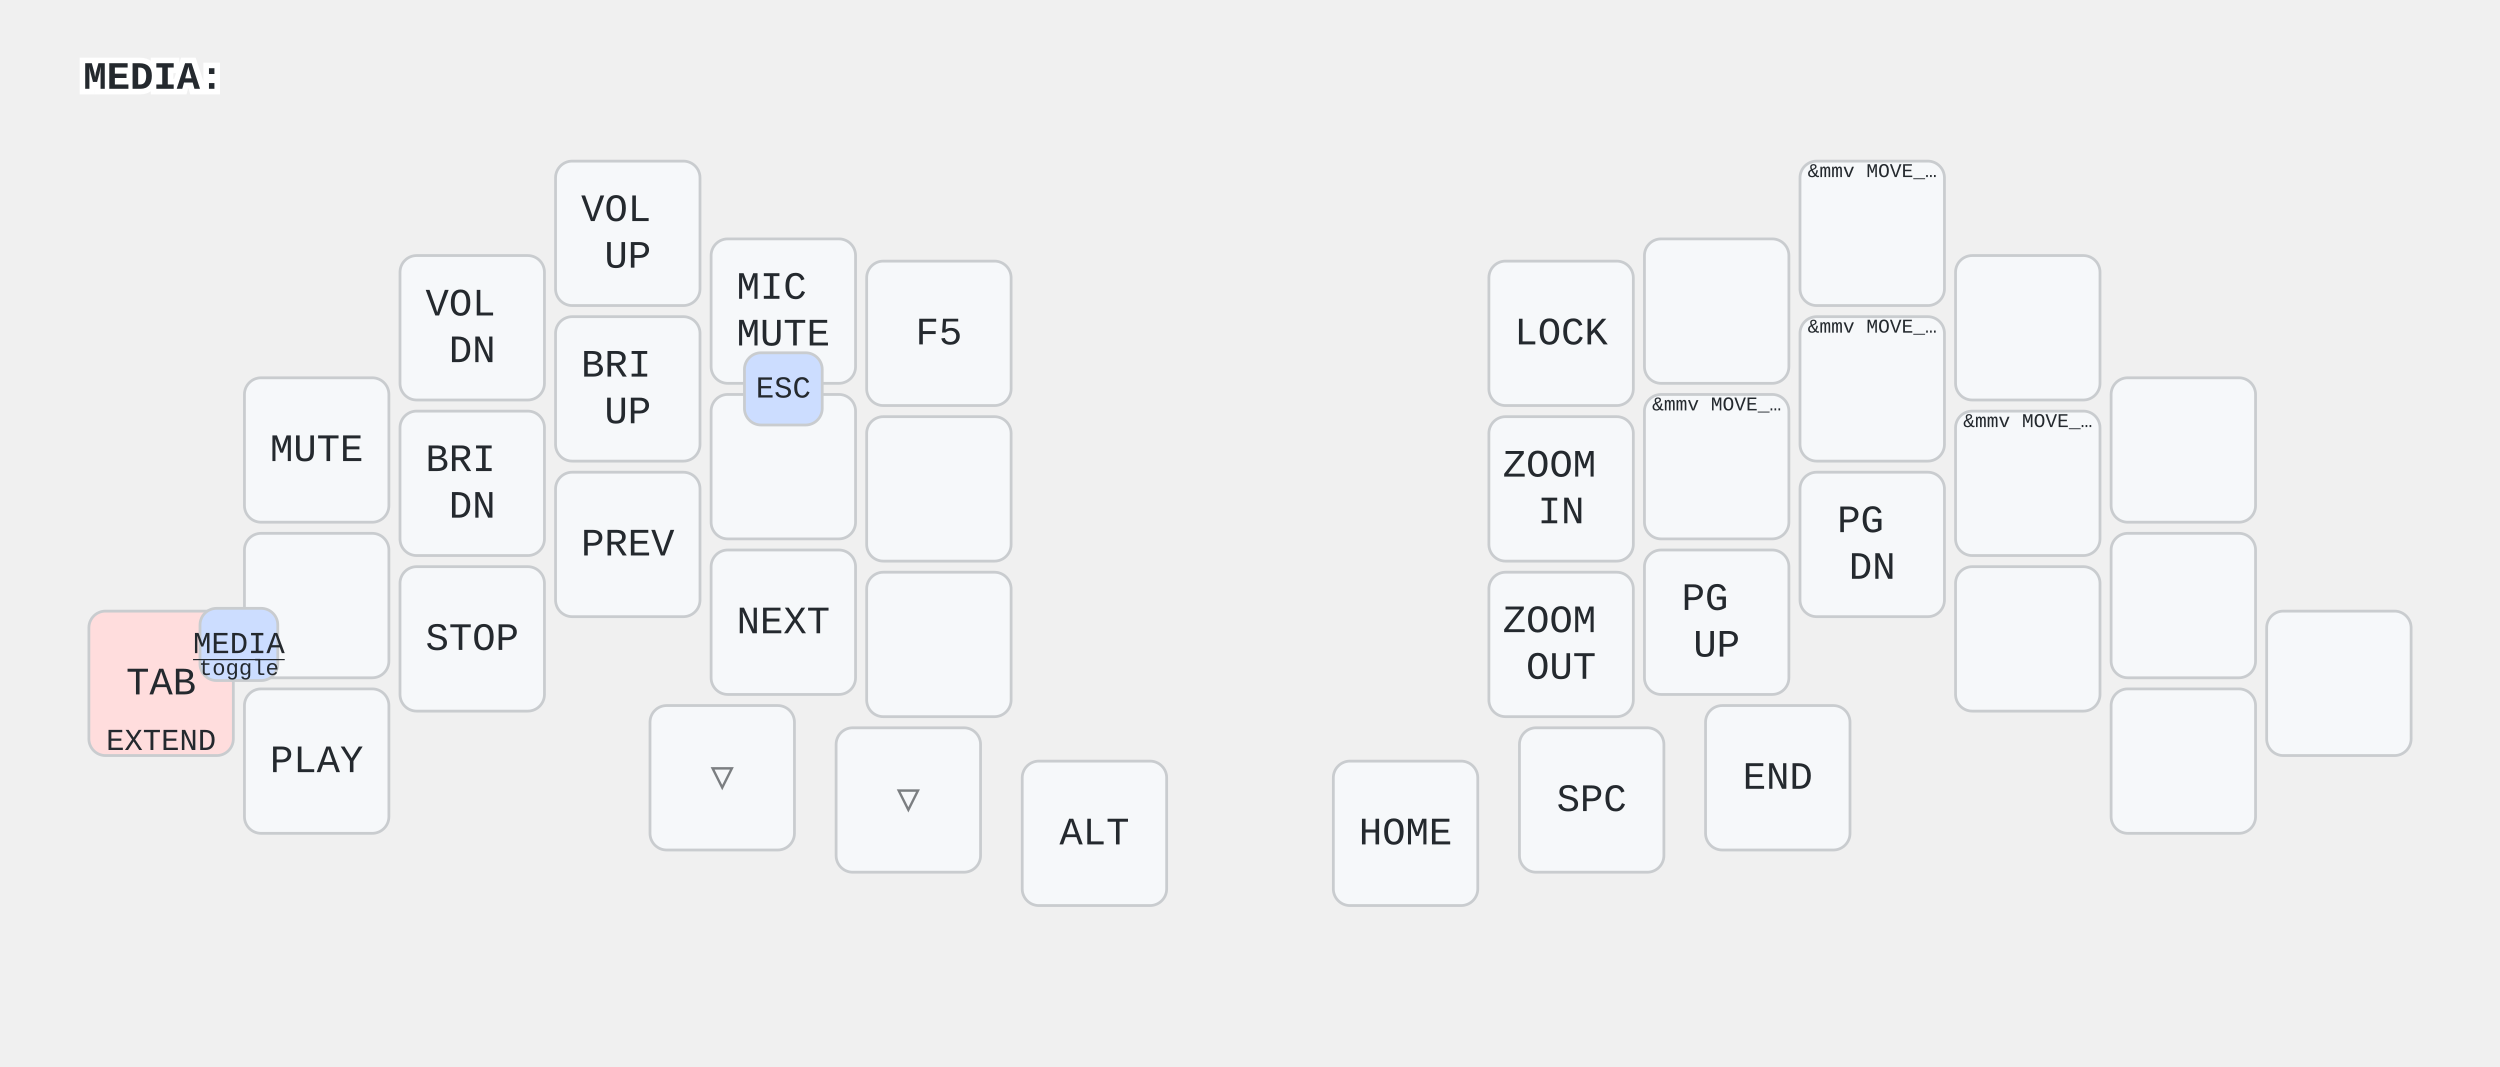
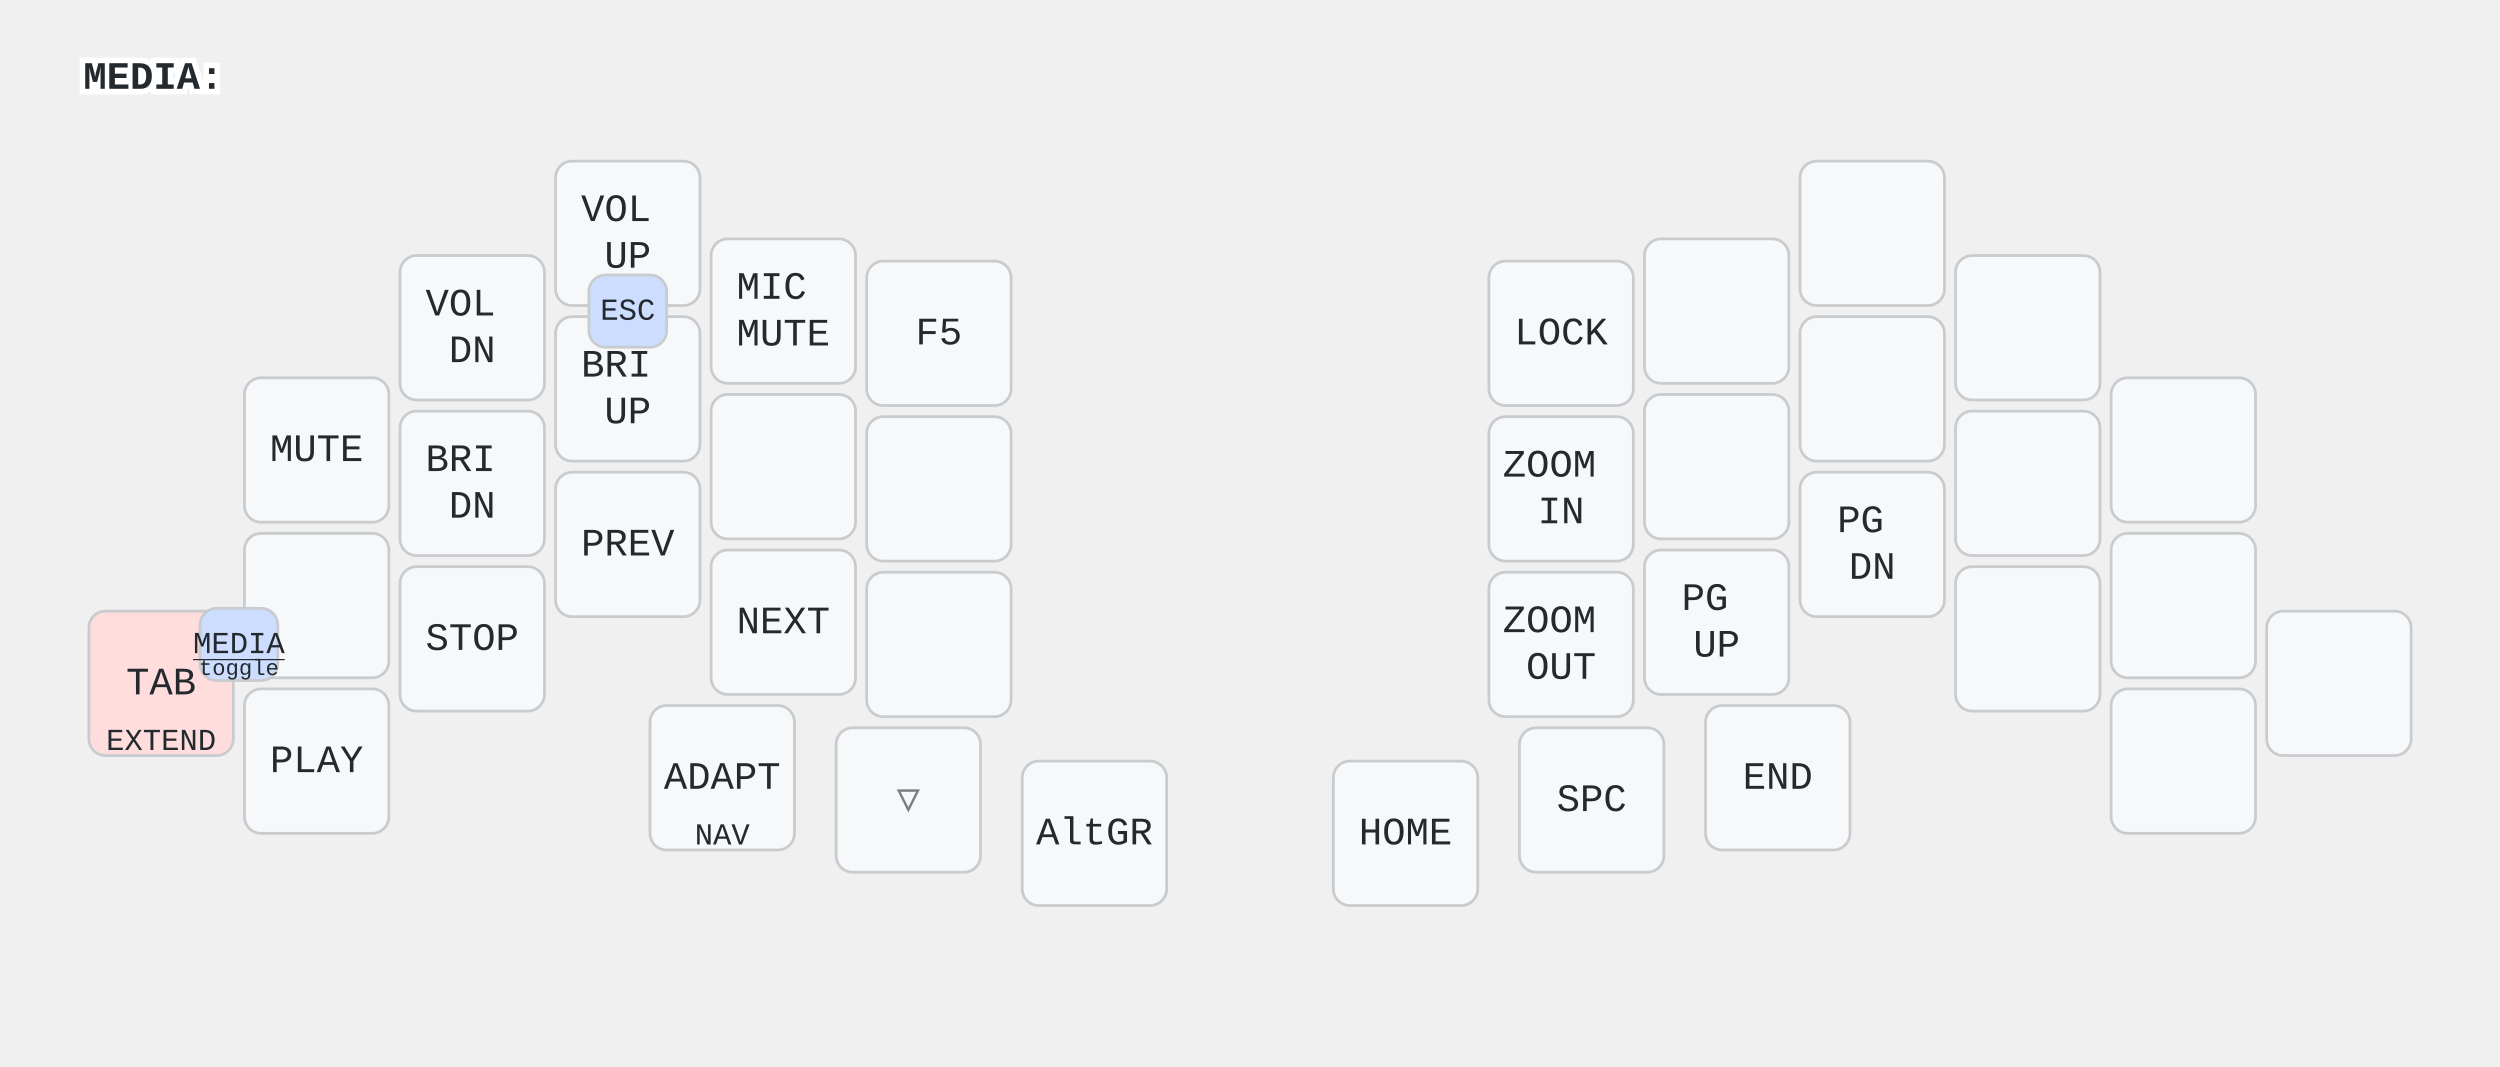
<svg xmlns="http://www.w3.org/2000/svg" xmlns:xlink="http://www.w3.org/1999/xlink" width="900" height="384" viewBox="0 0 900 384" class="keymap">
  <defs>/* start glyphs */
<svg id="mdi:arrow-down-bold">
      <svg id="mdi-arrow-down-bold" viewBox="0 0 24 24">
        <path d="M9,4H15V12H19.84L12,19.84L4.16,12H9V4Z" />
      </svg>
    </svg>
    <svg id="mdi:arrow-left-bold">
      <svg id="mdi-arrow-left-bold" viewBox="0 0 24 24">
        <path d="M20,9V15H12V19.84L4.16,12L12,4.16V9H20Z" />
      </svg>
    </svg>
    <svg id="mdi:arrow-right-bold">
      <svg id="mdi-arrow-right-bold" viewBox="0 0 24 24">
        <path d="M4,15V9H12V4.16L19.84,12L12,19.84V15H4Z" />
      </svg>
    </svg>
    <svg id="mdi:arrow-up-bold">
      <svg id="mdi-arrow-up-bold" viewBox="0 0 24 24">
        <path d="M15,20H9V12H4.16L12,4.16L19.84,12H15V20Z" />
      </svg>
    </svg>
    <svg id="mdi:menu-down">
      <svg id="mdi-menu-down" viewBox="0 0 24 24">
        <path d="M7,10L12,15L17,10H7Z" />
      </svg>
    </svg>
    <svg id="mdi:menu-left">
      <svg id="mdi-menu-left" viewBox="0 0 24 24">
        <path d="M14,7L9,12L14,17V7Z" />
      </svg>
    </svg>
    <svg id="mdi:menu-right">
      <svg id="mdi-menu-right" viewBox="0 0 24 24">
        <path d="M10,17L15,12L10,7V17Z" />
      </svg>
    </svg>
    <svg id="mdi:menu-up">
      <svg id="mdi-menu-up" viewBox="0 0 24 24">
        <path d="M7,15L12,10L17,15H7Z" />
      </svg>
    </svg>
    <svg id="mdi:mouse-left-click-outline">
      <svg id="mdi-mouse-left-click-outline" viewBox="0 0 24 24">
        <path d="M13 9V1.07C13.7 1.16 14.37 1.33 15 1.59C17.33 2.53 19.11 4.53 19.75 7C19.91 7.64 20 8.31 20 9H13M17.66 7C17.18 5.65 16.23 4.5 15 3.81V7H17.66M6 15V13H18V15C18 16.59 17.37 18.12 16.24 19.24C15.12 20.37 13.59 21 12 21C10.41 21 8.88 20.37 7.76 19.24C6.63 18.12 6 16.59 6 15M4 15C4 17.12 4.84 19.16 6.34 20.66C7.84 22.16 9.88 23 12 23C14.12 23 16.16 22.16 17.66 20.66C19.16 19.16 20 17.12 20 15V11H4V15M11 9V1.07C7.06 1.56 4 4.92 4 9H11Z" />
      </svg>
    </svg>
    <svg id="mdi:mouse-right-click-outline">
      <svg id="mdi-mouse-right-click-outline" viewBox="0 0 24 24">
        <path d="M13 9V1.07C16.94 1.56 20 4.92 20 9H13M11 9V1.07C10.3 1.16 9.63 1.33 9 1.59C6.67 2.53 4.89 4.53 4.25 7C4.09 7.64 4 8.31 4 9H11M6.34 7C6.82 5.65 7.78 4.5 9 3.81V7H6.34M6 15V13H18V15C18 16.59 17.37 18.12 16.24 19.24C15.12 20.37 13.59 21 12 21C10.41 21 8.88 20.37 7.76 19.24C6.63 18.12 6 16.59 6 15M4 15C4 17.12 4.84 19.16 6.34 20.66C7.84 22.16 9.88 23 12 23C14.12 23 16.16 22.16 17.66 20.66C19.16 19.16 20 17.12 20 15V11H4V15Z" />
      </svg>
    </svg>
    <svg id="mdi:mouse-scroll-wheel">
      <svg id="mdi-mouse-scroll-wheel" viewBox="0 0 24 24">
        <path d="M11 1.07C7.05 1.56 4 4.92 4 9H11V7.73C10.4 7.39 10 6.74 10 6V4C10 3.26 10.4 2.61 11 2.27V1.07M13 9V7.73C13.6 7.39 14 6.74 14 6V4C14 3.26 13.6 2.61 13 2.27V1.07C16.94 1.56 20 4.92 20 9H13M4 15C4 17.12 4.84 19.16 6.34 20.66C7.84 22.16 9.88 23 12 23C14.12 23 16.16 22.16 17.66 20.66C19.16 19.16 20 17.12 20 15V11H4V15M13 6V4C13 3.45 12.55 3 12 3C11.45 3 11 3.45 11 4V6C11 6.55 11.45 7 12 7C12.55 7 13 6.55 13 6Z" />
      </svg>
    </svg>
  </defs>/* end glyphs */
<style>/* inherit to force styles through use tags */
svg path {
    fill: inherit;
}

/* font and background color specifications */
svg.keymap {
    font-family: SFMono-Regular,Consolas,Liberation Mono,Menlo,monospace;
    font-size: 14px;
    font-kerning: normal;
    text-rendering: optimizeLegibility;
    fill: #24292e;
}

/* default key styling */
rect.key {
    fill: #f6f8fa;
}

rect.key, rect.combo {
    stroke: #c9cccf;
    stroke-width: 1;
}

/* default key side styling, only used is draw_key_sides is set */
rect.side {
    filter: brightness(90%);
}

/* color accent for combo boxes */
rect.combo, rect.combo-separate {
    fill: #cdf;
}

/* color accent for held keys */
rect.held, rect.combo.held {
    fill: #fdd;
}

/* color accent for ghost (optional) keys */
rect.ghost, rect.combo.ghost {
    stroke-dasharray: 4, 4;
    stroke-width: 2;
}

text {
    text-anchor: middle;
    dominant-baseline: middle;
}

/* styling for layer labels */
text.label {
    font-weight: bold;
    text-anchor: start;
    stroke: white;
    stroke-width: 4;
    paint-order: stroke;
}

/* styling for optional footer */
text.footer {
    text-anchor: end;
    dominant-baseline: auto;
    stroke: white;
    stroke-width: 4;
    paint-order: stroke;
}

- /* styling for combo tap, and key hold/shifted label text */
- text.combo, text.hold, text.shifted {
+ /* styling for combo tap, and key non-tap label text */
+ text.combo, text.hold, text.shifted, text.left, text.right {
    font-size: 11px;
}

text.hold {
    text-anchor: middle;
    dominant-baseline: auto;
}

text.shifted {
    text-anchor: middle;
    dominant-baseline: hanging;
}

+ text.left {
+     text-anchor: start;
+ }
+ 
+ text.right {
+     text-anchor: end;
+ }
+ 
text.layer-activator {
    text-decoration: underline;
}

/* styling for hold/shifted label text in combo box */
- text.combo.hold, text.combo.shifted {
+ text.combo.hold, text.combo.shifted, text.combo.left, text.combo.right {
    font-size: 8px;
}

/* lighter symbol for transparent keys */
text.trans {
    fill: #7b7e81;
}

/* styling for combo dendrons */
path.combo {
    stroke-width: 1;
    stroke: gray;
    fill: none;
}

/* Start Tabler Icons Cleanup */
/* cannot use height/width with glyphs */
.icon-tabler &gt; path {
    fill: inherit;
    stroke: inherit;
    stroke-width: 2;
}
/* hide tabler's default box */
.icon-tabler &gt; path[stroke="none"][fill="none"] {
    visibility: hidden;
}
/* End Tabler Icons Cleanup */
</style>
  <g transform="translate(30, 0)" class="layer-MEDIA">
    <text x="0" y="28" class="label" id="MEDIA">MEDIA:</text>
    <g transform="translate(0, 56)">
      <g transform="translate(84, 106)" class="key keypos-0">
        <rect rx="6" ry="6" x="-26" y="-26" width="52" height="52" class="key" />
        <text x="0" y="0" class="key tap">MUTE</text>
      </g>
      <g transform="translate(140, 62)" class="key keypos-1">
        <rect rx="6" ry="6" x="-26" y="-26" width="52" height="52" class="key" />
        <text x="0" y="0" class="key tap">
          <tspan x="0" dy="-0.6em">VOL</tspan>
          <tspan x="0" dy="1.2em">DN</tspan>
        </text>
      </g>
      <g transform="translate(196, 28)" class="key keypos-2">
        <rect rx="6" ry="6" x="-26" y="-26" width="52" height="52" class="key" />
        <text x="0" y="0" class="key tap">
          <tspan x="0" dy="-0.6em">VOL</tspan>
          <tspan x="0" dy="1.2em">UP</tspan>
        </text>
      </g>
      <g transform="translate(252, 56)" class="key keypos-3">
        <rect rx="6" ry="6" x="-26" y="-26" width="52" height="52" class="key" />
        <text x="0" y="0" class="key tap">
          <tspan x="0" dy="-0.6em">MIC</tspan>
          <tspan x="0" dy="1.2em">MUTE</tspan>
        </text>
      </g>
      <g transform="translate(308, 64)" class="key keypos-4">
        <rect rx="6" ry="6" x="-26" y="-26" width="52" height="52" class="key" />
        <text x="0" y="0" class="key tap">F5</text>
      </g>
      <g transform="translate(532, 64)" class="key keypos-5">
        <rect rx="6" ry="6" x="-26" y="-26" width="52" height="52" class="key" />
        <text x="0" y="0" class="key tap">LOCK</text>
      </g>
      <g transform="translate(588, 56)" class="key keypos-6">
        <rect rx="6" ry="6" x="-26" y="-26" width="52" height="52" class="key" />
        <use href="#mdi:mouse-left-click-outline" xlink:href="#mdi:mouse-left-click-outline" x="-7" y="-7" height="14" width="14.0" class="key tap glyph mdi:mouse-left-click-outline" />
      </g>
      <g transform="translate(644, 28)" class="key keypos-7">
        <rect rx="6" ry="6" x="-26" y="-26" width="52" height="52" class="key" />
        <use href="#mdi:menu-up" xlink:href="#mdi:menu-up" x="-7" y="-7" height="14" width="14.0" class="key tap glyph mdi:menu-up" />
-         <text x="0" y="-24" class="key shifted">
-           <tspan style="font-size: 64%">&amp;mmv MOVE_…</tspan>
-         </text>
      </g>
      <g transform="translate(700, 62)" class="key keypos-8">
        <rect rx="6" ry="6" x="-26" y="-26" width="52" height="52" class="key" />
        <use href="#mdi:mouse-right-click-outline" xlink:href="#mdi:mouse-right-click-outline" x="-7" y="-7" height="14" width="14.0" class="key tap glyph mdi:mouse-right-click-outline" />
      </g>
      <g transform="translate(756, 106)" class="key keypos-9">
        <rect rx="6" ry="6" x="-26" y="-26" width="52" height="52" class="key" />
        <use href="#mdi:mouse-scroll-wheel" xlink:href="#mdi:mouse-scroll-wheel" x="-7" y="-7" height="14" width="14.0" class="key tap glyph mdi:mouse-scroll-wheel" />
      </g>
      <g transform="translate(84, 162)" class="key keypos-10">
        <rect rx="6" ry="6" x="-26" y="-26" width="52" height="52" class="key" />
      </g>
      <g transform="translate(140, 118)" class="key keypos-11">
        <rect rx="6" ry="6" x="-26" y="-26" width="52" height="52" class="key" />
        <text x="0" y="0" class="key tap">
          <tspan x="0" dy="-0.6em">BRI</tspan>
          <tspan x="0" dy="1.2em">DN</tspan>
        </text>
      </g>
      <g transform="translate(196, 84)" class="key keypos-12">
        <rect rx="6" ry="6" x="-26" y="-26" width="52" height="52" class="key" />
        <text x="0" y="0" class="key tap">
          <tspan x="0" dy="-0.6em">BRI</tspan>
          <tspan x="0" dy="1.2em">UP</tspan>
        </text>
      </g>
      <g transform="translate(252, 112)" class="key keypos-13">
        <rect rx="6" ry="6" x="-26" y="-26" width="52" height="52" class="key" />
      </g>
      <g transform="translate(308, 120)" class="key keypos-14">
        <rect rx="6" ry="6" x="-26" y="-26" width="52" height="52" class="key" />
      </g>
      <g transform="translate(532, 120)" class="key keypos-15">
        <rect rx="6" ry="6" x="-26" y="-26" width="52" height="52" class="key" />
        <text x="0" y="0" class="key tap">
          <tspan x="0" dy="-0.6em">ZOOM</tspan>
          <tspan x="0" dy="1.2em">IN</tspan>
        </text>
      </g>
      <g transform="translate(588, 112)" class="key keypos-16">
        <rect rx="6" ry="6" x="-26" y="-26" width="52" height="52" class="key" />
        <use href="#mdi:menu-left" xlink:href="#mdi:menu-left" x="-7" y="-7" height="14" width="14.0" class="key tap glyph mdi:menu-left" />
-         <text x="0" y="-24" class="key shifted">
-           <tspan style="font-size: 64%">&amp;mmv MOVE_…</tspan>
-         </text>
      </g>
      <g transform="translate(644, 84)" class="key keypos-17">
        <rect rx="6" ry="6" x="-26" y="-26" width="52" height="52" class="key" />
        <use href="#mdi:menu-down" xlink:href="#mdi:menu-down" x="-7" y="-7" height="14" width="14.0" class="key tap glyph mdi:menu-down" />
-         <text x="0" y="-24" class="key shifted">
-           <tspan style="font-size: 64%">&amp;mmv MOVE_…</tspan>
-         </text>
      </g>
      <g transform="translate(700, 118)" class="key keypos-18">
        <rect rx="6" ry="6" x="-26" y="-26" width="52" height="52" class="key" />
        <use href="#mdi:menu-right" xlink:href="#mdi:menu-right" x="-7" y="-7" height="14" width="14.0" class="key tap glyph mdi:menu-right" />
-         <text x="0" y="-24" class="key shifted">
-           <tspan style="font-size: 64%">&amp;mmv MOVE_…</tspan>
-         </text>
      </g>
      <g transform="translate(756, 162)" class="key keypos-19">
        <rect rx="6" ry="6" x="-26" y="-26" width="52" height="52" class="key" />
        <use href="#mdi:arrow-up-bold" xlink:href="#mdi:arrow-up-bold" x="-7" y="-7" height="14" width="14.0" class="key tap glyph mdi:arrow-up-bold" />
      </g>
      <g transform="translate(28, 190)" class="key held keypos-20">
        <rect rx="6" ry="6" x="-26" y="-26" width="52" height="52" class="key held" />
        <text x="0" y="0" class="key held tap">TAB</text>
        <text x="0" y="24" class="key held hold">EXTEND</text>
      </g>
      <g transform="translate(84, 218)" class="key keypos-21">
        <rect rx="6" ry="6" x="-26" y="-26" width="52" height="52" class="key" />
        <text x="0" y="0" class="key tap">PLAY</text>
      </g>
      <g transform="translate(140, 174)" class="key keypos-22">
        <rect rx="6" ry="6" x="-26" y="-26" width="52" height="52" class="key" />
        <text x="0" y="0" class="key tap">STOP</text>
      </g>
      <g transform="translate(196, 140)" class="key keypos-23">
        <rect rx="6" ry="6" x="-26" y="-26" width="52" height="52" class="key" />
        <text x="0" y="0" class="key tap">PREV</text>
      </g>
      <g transform="translate(252, 168)" class="key keypos-24">
        <rect rx="6" ry="6" x="-26" y="-26" width="52" height="52" class="key" />
        <text x="0" y="0" class="key tap">NEXT</text>
      </g>
      <g transform="translate(308, 176)" class="key keypos-25">
        <rect rx="6" ry="6" x="-26" y="-26" width="52" height="52" class="key" />
      </g>
      <g transform="translate(532, 176)" class="key keypos-26">
        <rect rx="6" ry="6" x="-26" y="-26" width="52" height="52" class="key" />
        <text x="0" y="0" class="key tap">
          <tspan x="0" dy="-0.6em">ZOOM</tspan>
          <tspan x="0" dy="1.2em">OUT</tspan>
        </text>
      </g>
      <g transform="translate(588, 168)" class="key keypos-27">
        <rect rx="6" ry="6" x="-26" y="-26" width="52" height="52" class="key" />
        <text x="0" y="0" class="key tap">
          <tspan x="0" dy="-0.6em">PG</tspan>
          <tspan x="0" dy="1.2em">UP</tspan>
        </text>
      </g>
      <g transform="translate(644, 140)" class="key keypos-28">
        <rect rx="6" ry="6" x="-26" y="-26" width="52" height="52" class="key" />
        <text x="0" y="0" class="key tap">
          <tspan x="0" dy="-0.6em">PG</tspan>
          <tspan x="0" dy="1.2em">DN</tspan>
        </text>
      </g>
      <g transform="translate(700, 174)" class="key keypos-29">
        <rect rx="6" ry="6" x="-26" y="-26" width="52" height="52" class="key" />
        <use href="#mdi:arrow-left-bold" xlink:href="#mdi:arrow-left-bold" x="-7" y="-7" height="14" width="14.0" class="key tap glyph mdi:arrow-left-bold" />
      </g>
      <g transform="translate(756, 218)" class="key keypos-30">
        <rect rx="6" ry="6" x="-26" y="-26" width="52" height="52" class="key" />
        <use href="#mdi:arrow-down-bold" xlink:href="#mdi:arrow-down-bold" x="-7" y="-7" height="14" width="14.0" class="key tap glyph mdi:arrow-down-bold" />
      </g>
      <g transform="translate(812, 190)" class="key keypos-31">
        <rect rx="6" ry="6" x="-26" y="-26" width="52" height="52" class="key" />
        <use href="#mdi:arrow-right-bold" xlink:href="#mdi:arrow-right-bold" x="-7" y="-7" height="14" width="14.0" class="key tap glyph mdi:arrow-right-bold" />
      </g>
-       <g transform="translate(230, 224)" class="key trans keypos-32">
-         <rect rx="6" ry="6" x="-26" y="-26" width="52" height="52" class="key trans" />
-         <text x="0" y="0" class="key trans tap">▽</text>
+       <g transform="translate(230, 224)" class="key keypos-32">
+         <rect rx="6" ry="6" x="-26" y="-26" width="52" height="52" class="key" />
+         <text x="0" y="0" class="key tap">ADAPT</text>
+         <text x="0" y="24" class="key hold">NAV</text>
      </g>
      <g transform="translate(297, 232)" class="key trans keypos-33">
        <rect rx="6" ry="6" x="-26" y="-26" width="52" height="52" class="key trans" />
        <text x="0" y="0" class="key trans tap">▽</text>
      </g>
      <g transform="translate(364, 244)" class="key keypos-34">
        <rect rx="6" ry="6" x="-26" y="-26" width="52" height="52" class="key" />
-         <text x="0" y="0" class="key tap">ALT</text>
+         <text x="0" y="0" class="key tap">AltGR</text>
      </g>
      <g transform="translate(476, 244)" class="key keypos-35">
        <rect rx="6" ry="6" x="-26" y="-26" width="52" height="52" class="key" />
        <text x="0" y="0" class="key tap">HOME</text>
      </g>
      <g transform="translate(543, 232)" class="key keypos-36">
        <rect rx="6" ry="6" x="-26" y="-26" width="52" height="52" class="key" />
        <text x="0" y="0" class="key tap">SPC</text>
      </g>
      <g transform="translate(610, 224)" class="key keypos-37">
        <rect rx="6" ry="6" x="-26" y="-26" width="52" height="52" class="key" />
        <text x="0" y="0" class="key tap">END</text>
      </g>
      <g class="combo combopos-0">
-         <rect rx="6" ry="6" x="238" y="71" width="28" height="26" class="combo" />
-         <text x="252" y="84" class="combo tap">ESC</text>
+         <rect rx="6" ry="6" x="182" y="43" width="28" height="26" class="combo" />
+         <text x="196" y="56" class="combo tap">ESC</text>
      </g>
      <g class="combo combopos-1">
        <rect rx="6" ry="6" x="42" y="163" width="28" height="26" class="combo" />
        <a href="#MEDIA">
          <text x="56" y="176" class="combo tap layer-activator">MEDIA</text>
        </a>
        <text x="56" y="187" class="combo hold">toggle</text>
      </g>
    </g>
  </g>
</svg>
